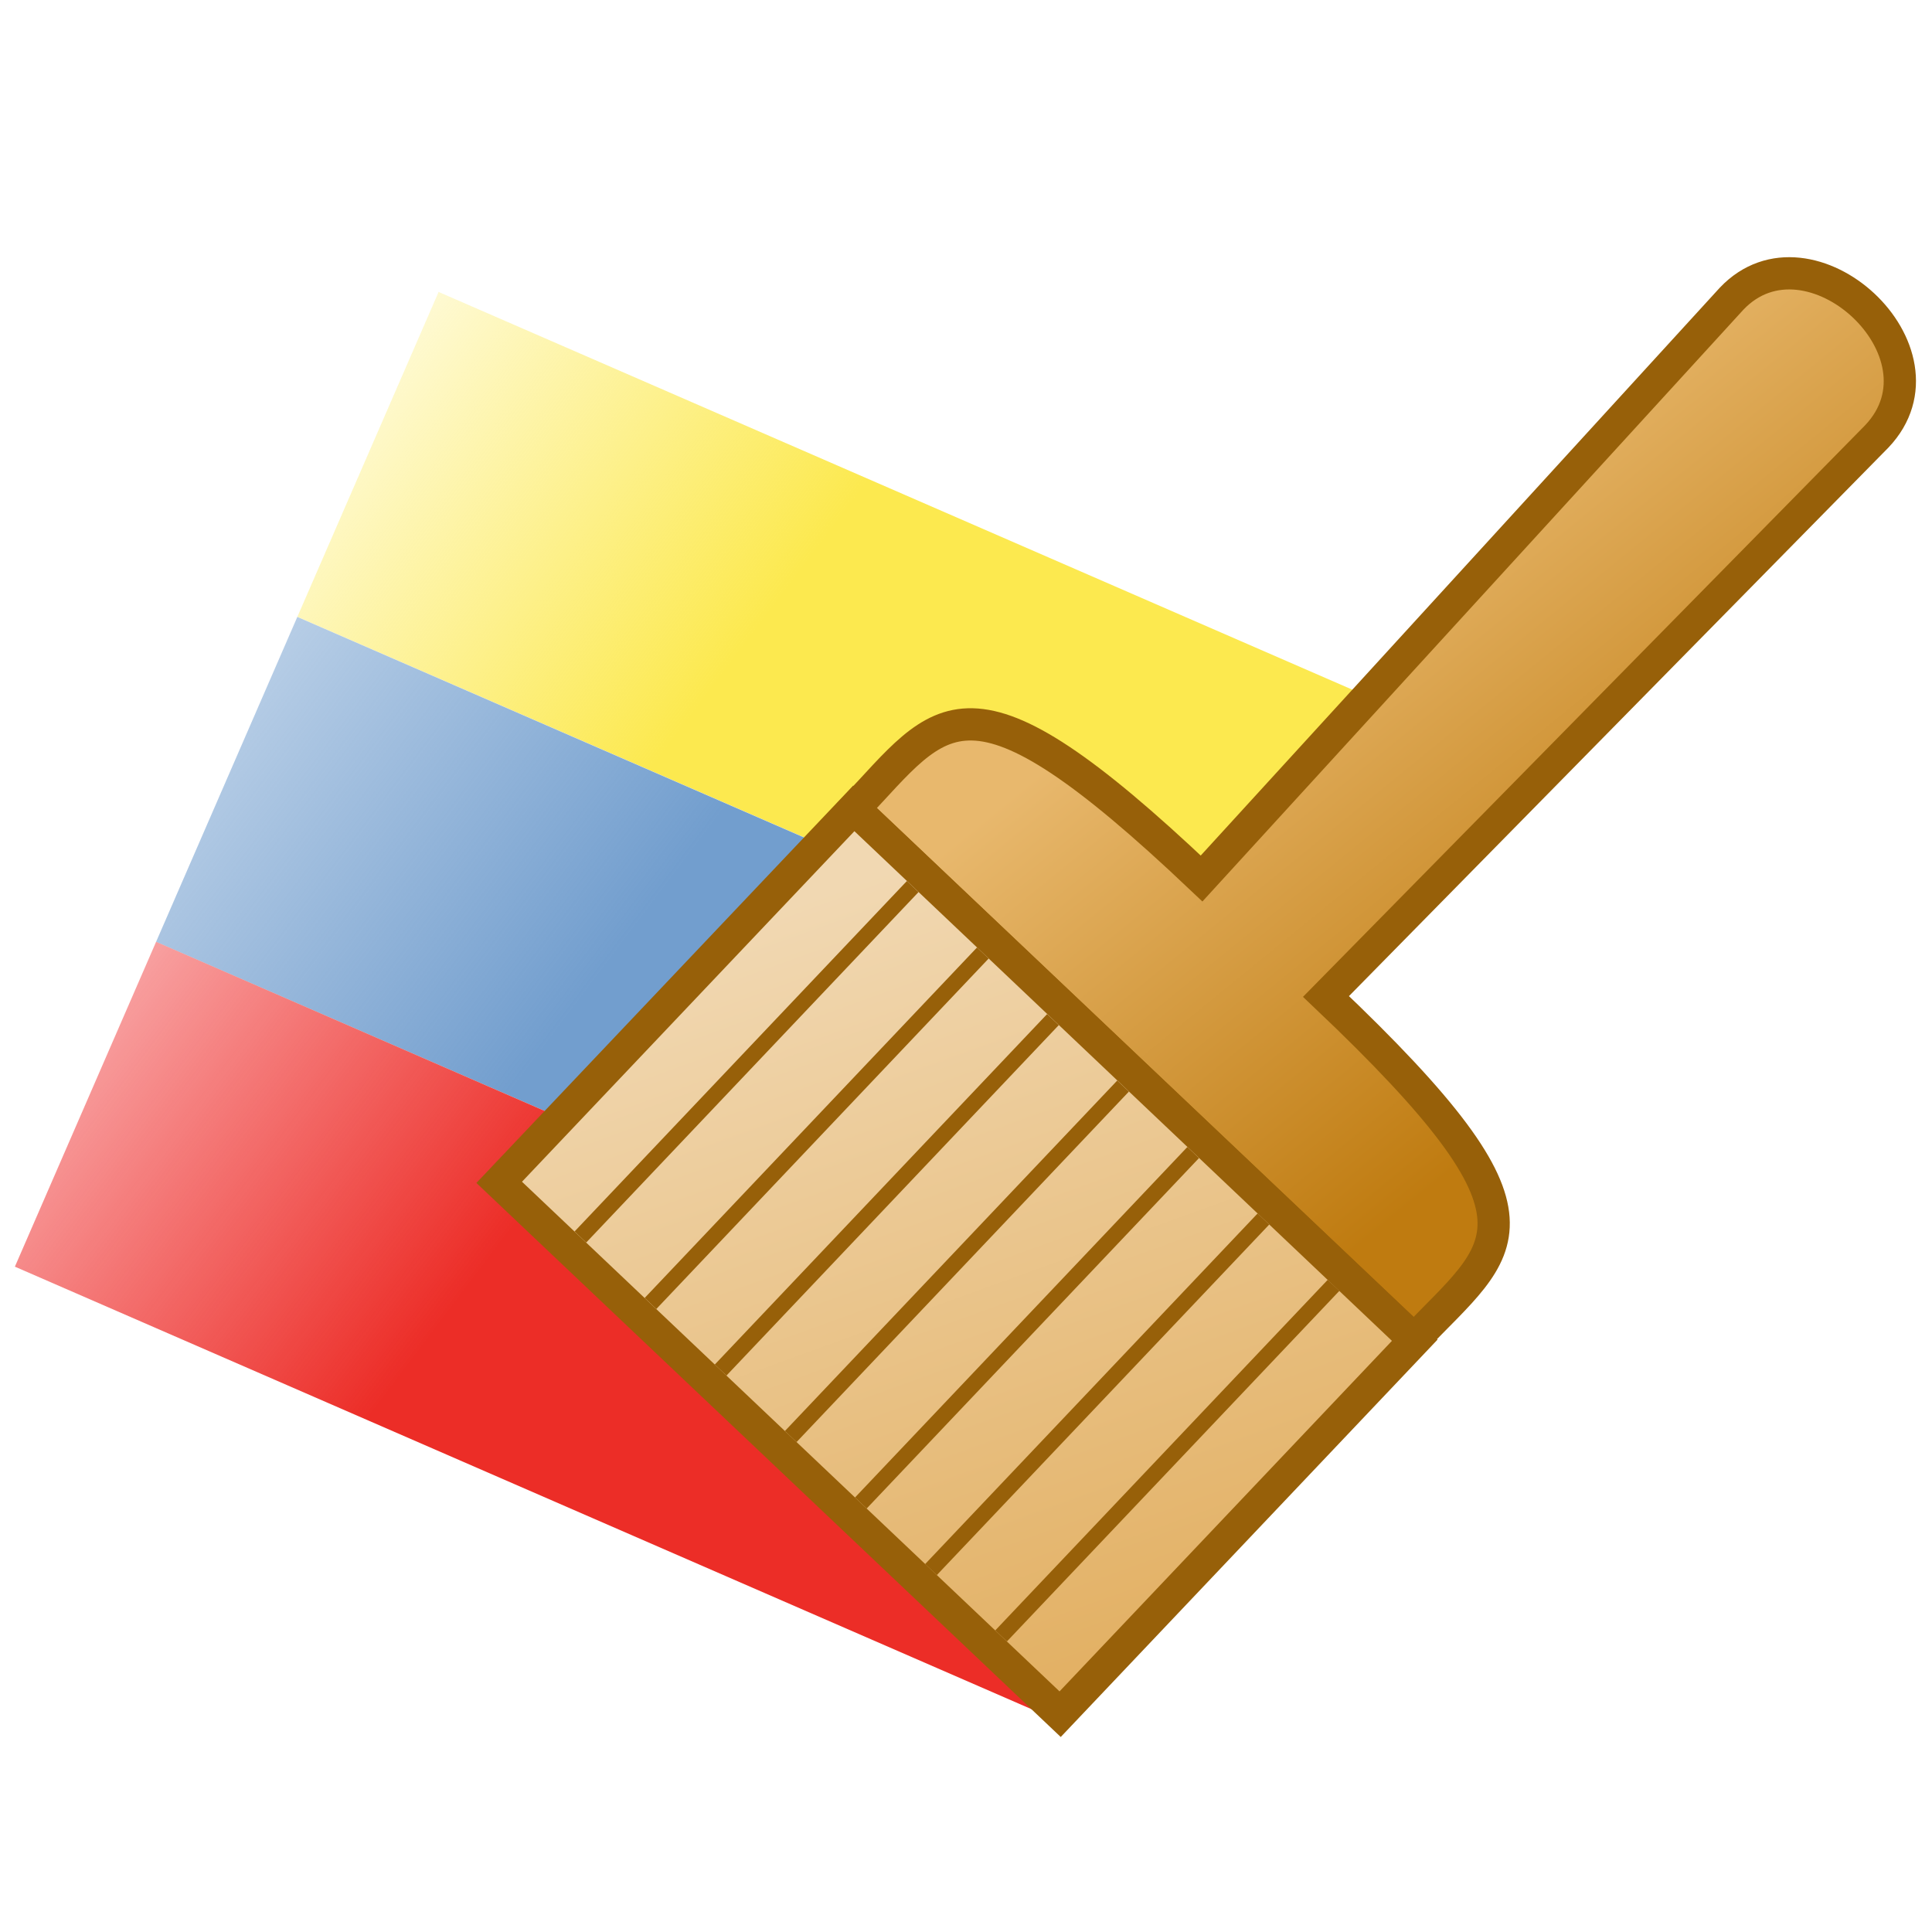
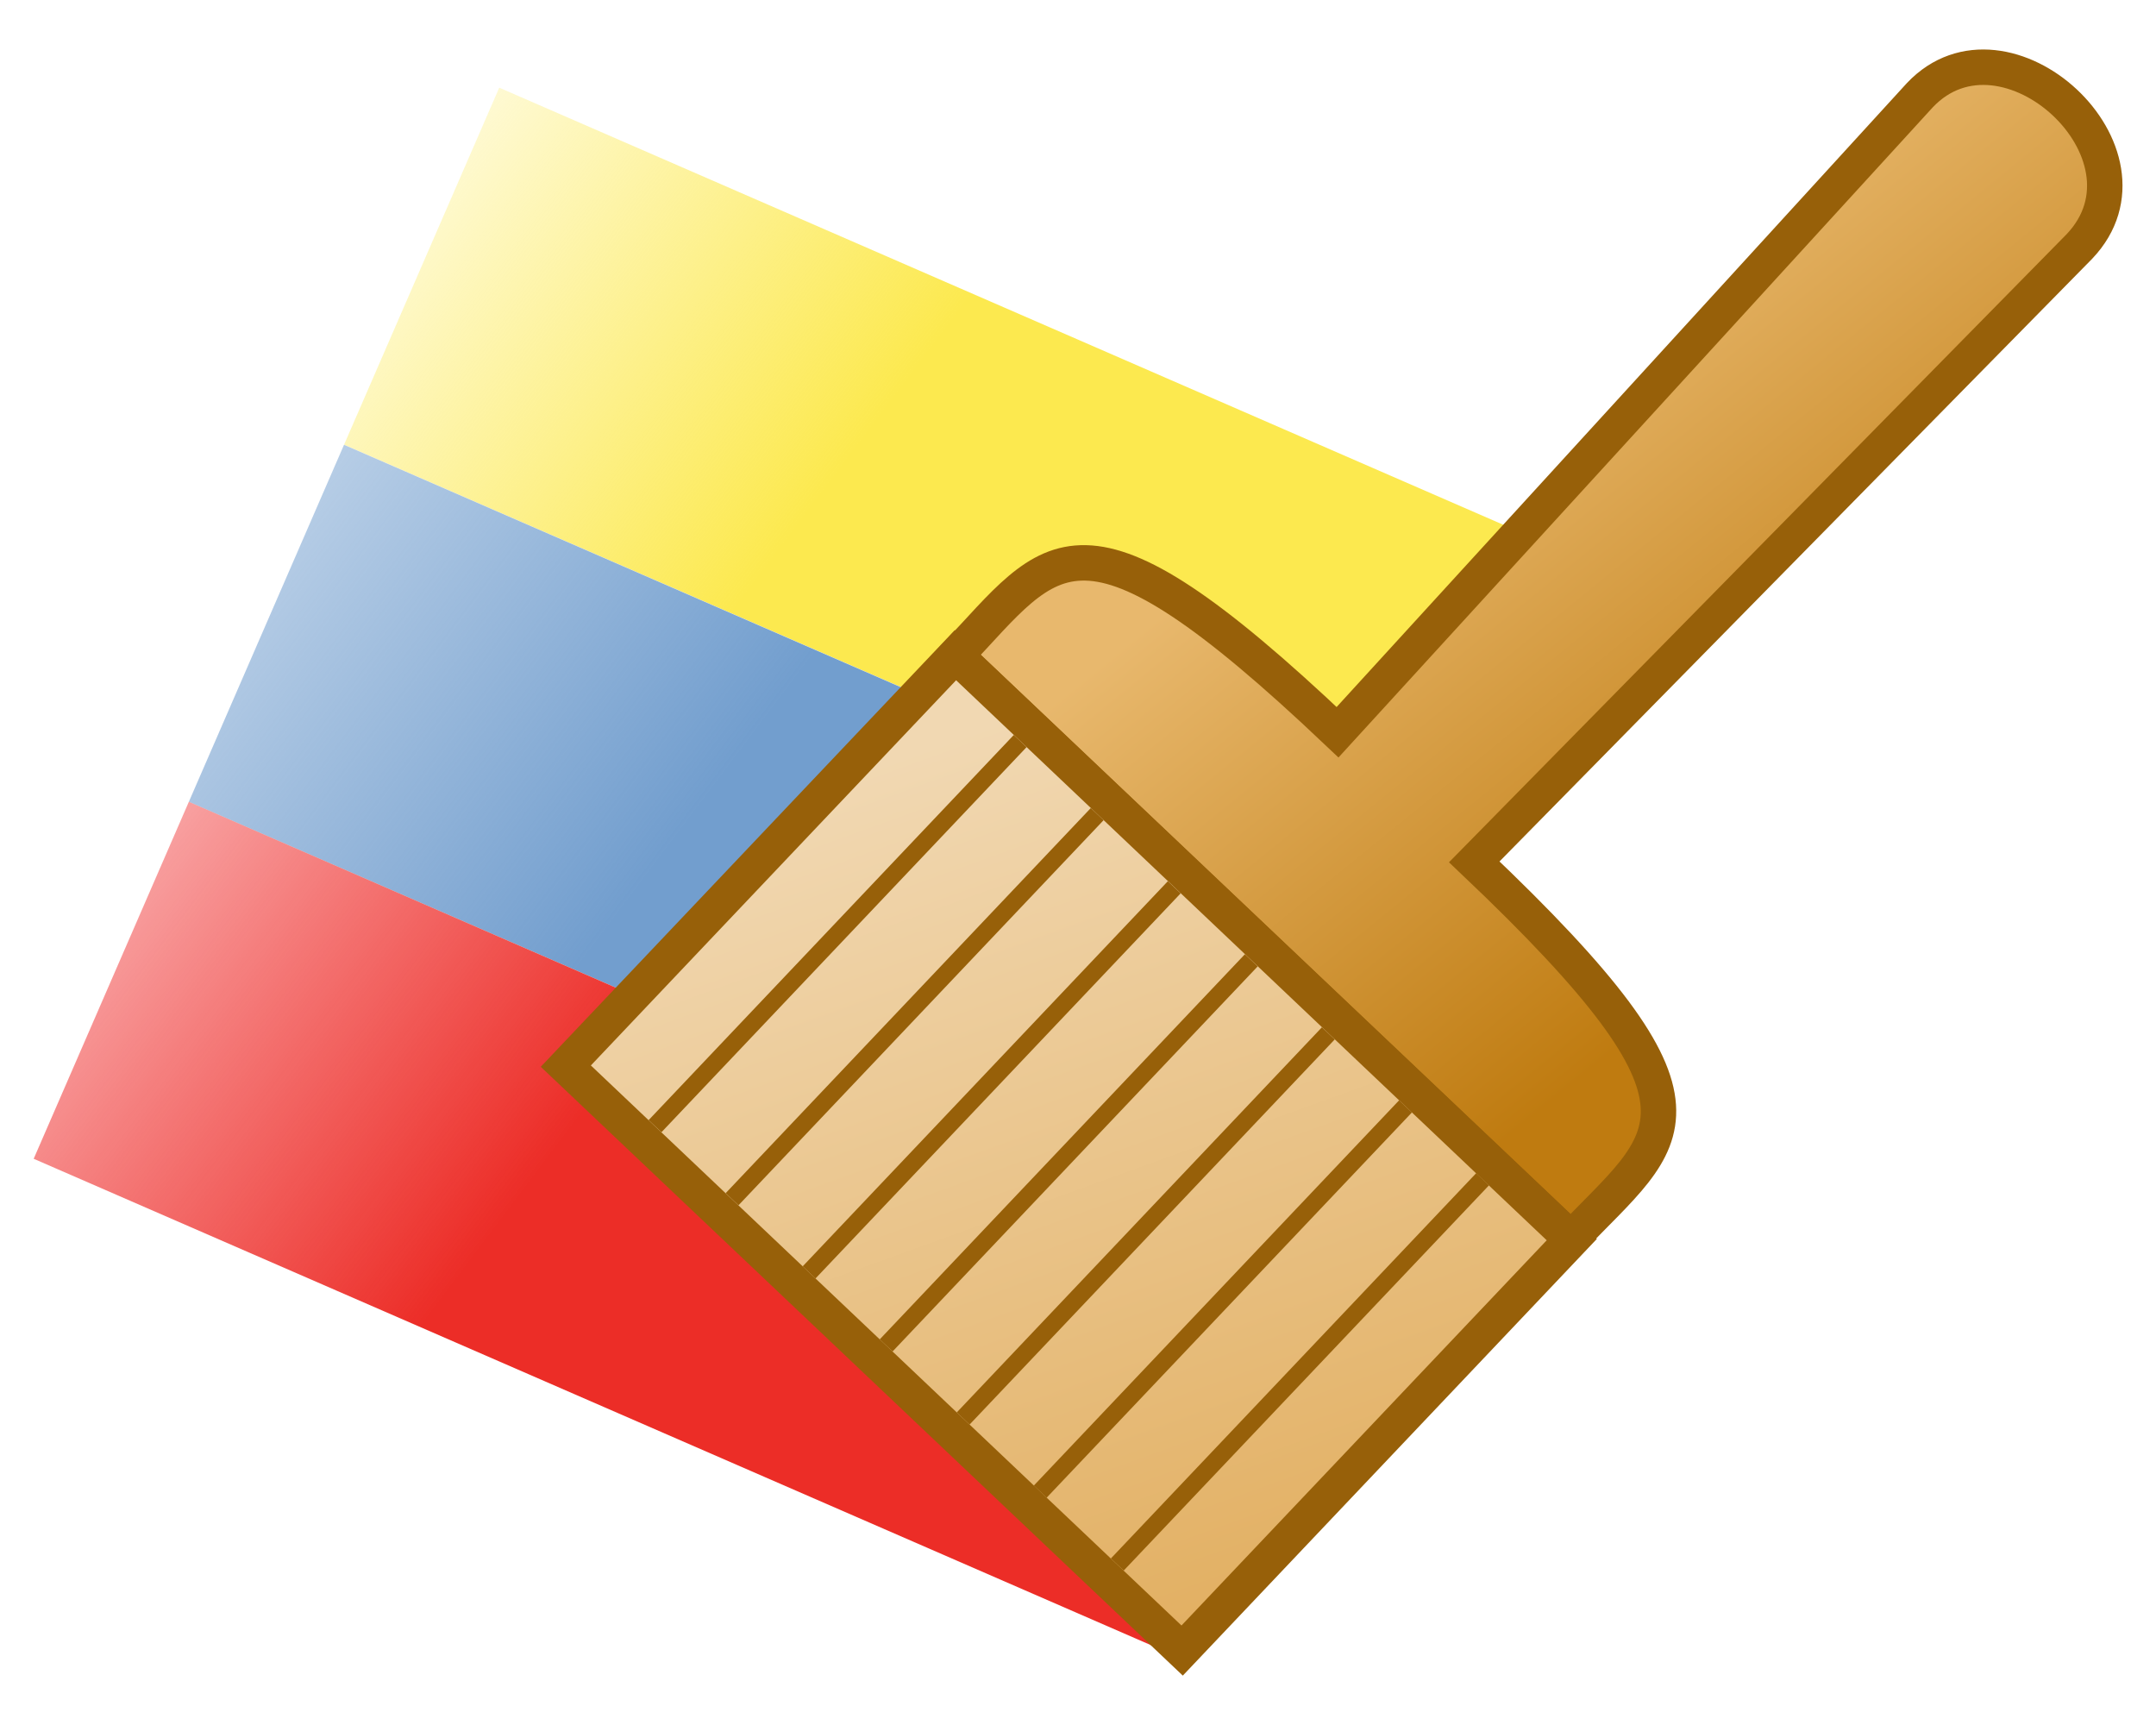
- <svg xmlns="http://www.w3.org/2000/svg" height="64" viewBox="0 0 16.933 16.933" width="64" version="1.1" id="svg57">
+ <svg xmlns="http://www.w3.org/2000/svg" height="52" viewBox="0 0 17.198 13.758" width="65" version="1.1" id="svg57">
  <defs id="defs61" />
  <linearGradient id="a" gradientTransform="rotate(43.47495,8.334377,288.2817)" gradientUnits="userSpaceOnUse" x1="11.125" x2="6.481" y1="286.61" y2="286.009">
    <stop offset="0" stop-color="#bf7b10" id="stop2" />
    <stop offset="1" stop-color="#e8b86d" id="stop4" />
  </linearGradient>
  <linearGradient id="b" gradientTransform="rotate(43.47495,8.334377,288.2817)" gradientUnits="userSpaceOnUse" x1="11.509" x2="5.247" y1="294.751" y2="291.61">
    <stop offset="0" stop-color="#e2af61" id="stop7" />
    <stop offset="1" stop-color="#f1d8b2" id="stop9" />
  </linearGradient>
-   <linearGradient id="c" gradientTransform="matrix(0.9837838,0,0,1,-0.08938991,0.09453092)" gradientUnits="userSpaceOnUse" x1="5.008" x2=".898" y1="281.9" y2="280.766">
+   <linearGradient id="c" gradientTransform="matrix(0.9837838,0,0,1,-0.08938991,0.09453092)" gradientUnits="userSpaceOnUse" x1="5.008" x2="0.898" y1="281.9" y2="280.766">
    <stop offset="0" stop-color="#fce94f" id="stop12" />
    <stop offset="1" stop-color="#fce94f" stop-opacity=".257" id="stop14" />
  </linearGradient>
-   <linearGradient id="d" gradientTransform="matrix(0.9837838,0,0,1,-0.08938989,3.004935)" gradientUnits="userSpaceOnUse" x1="5.008" x2=".898" y1="281.9" y2="280.766">
+   <linearGradient id="d" gradientTransform="matrix(0.9837838,0,0,1,-0.08938989,3.004935)" gradientUnits="userSpaceOnUse" x1="5.008" x2="0.898" y1="281.9" y2="280.766">
    <stop offset="0" stop-color="#729ece" id="stop17" />
    <stop offset="1" stop-color="#729ece" stop-opacity=".515" id="stop19" />
  </linearGradient>
-   <linearGradient id="e" gradientTransform="matrix(0.9837838,0,0,1,-0.08938989,5.915351)" gradientUnits="userSpaceOnUse" x1="5.008" x2=".898" y1="281.9" y2="280.766">
+   <linearGradient id="e" gradientTransform="matrix(0.9837838,0,0,1,-0.08938989,5.915351)" gradientUnits="userSpaceOnUse" x1="5.008" x2="0.898" y1="281.9" y2="280.766">
    <stop offset="0" stop-color="#ec2d27" id="stop22" />
    <stop offset="1" stop-color="#ef2929" stop-opacity=".446" id="stop24" />
  </linearGradient>
-   <g transform="matrix(1.066915,0,0,1.066915,-0.4346221,-299.3921)" id="g55">
+   <g transform="matrix(1.066915,0,0,1.066915,-0.2963904,-301.2517)" id="g55">
    <g transform="matrix(0.8131795,0.3539596,-0.3986617,0.9170976,115.3328,25.15589)" id="g33" style="fill-rule:evenodd;stroke-width:1.062">
      <path d="M 0.794,280.86 H 11.113 v 2.91 H 0.794 Z" overflow="visible" id="path27" style="overflow:visible;fill:url(#c)" />
      <path d="M 0.794,283.771 H 11.113 v 2.91 H 0.794 Z" overflow="visible" id="path29" style="overflow:visible;fill:url(#d)" />
      <path d="M 0.794,286.681 H 11.113 v 2.91 H 0.794 Z" overflow="visible" id="path31" style="overflow:visible;fill:url(#e)" />
    </g>
    <g transform="translate(2.929149,-0.4645356)" id="g53" style="stroke:#976009">
      <path d="m 7.349,288.296 4.354,-4.763 c 0.638,-0.673 1.849,0.439 1.193,1.131 l -4.525,4.601 c 1.974,1.872 1.454,2.049 0.724,2.819 l -4.6,-4.361 c 0.73,-0.77 0.911,-1.269 2.854,0.573 z" id="path35" style="fill:url(#a);fill-rule:evenodd;stroke-width:0.265" />
      <path d="m 4.492,287.72 -2.913,3.072 4.608,4.369 2.913,-3.072 z" id="path37" style="fill:url(#b);fill-rule:evenodd;stroke-width:0.265" />
      <path d="m 4.976,288.362 -2.73,2.879" id="path39" style="fill:none;stroke-width:0.132" />
      <path d="m 5.552,288.908 -2.73,2.879" id="path41" style="fill:none;stroke-width:0.132" />
      <path d="m 6.128,289.455 -2.73,2.879" id="path43" style="fill:none;stroke-width:0.132" />
      <path d="m 6.704,290.001 -2.73,2.879" id="path45" style="fill:none;stroke-width:0.132" />
      <path d="m 7.28,290.547 -2.73,2.879" id="path47" style="fill:none;stroke-width:0.132" />
      <path d="m 7.857,291.093 -2.731,2.88" id="path49" style="fill:none;stroke-width:0.132" />
      <path d="m 8.433,291.638 -2.731,2.88" id="path51" style="fill:none;stroke-width:0.132" />
    </g>
  </g>
</svg>
